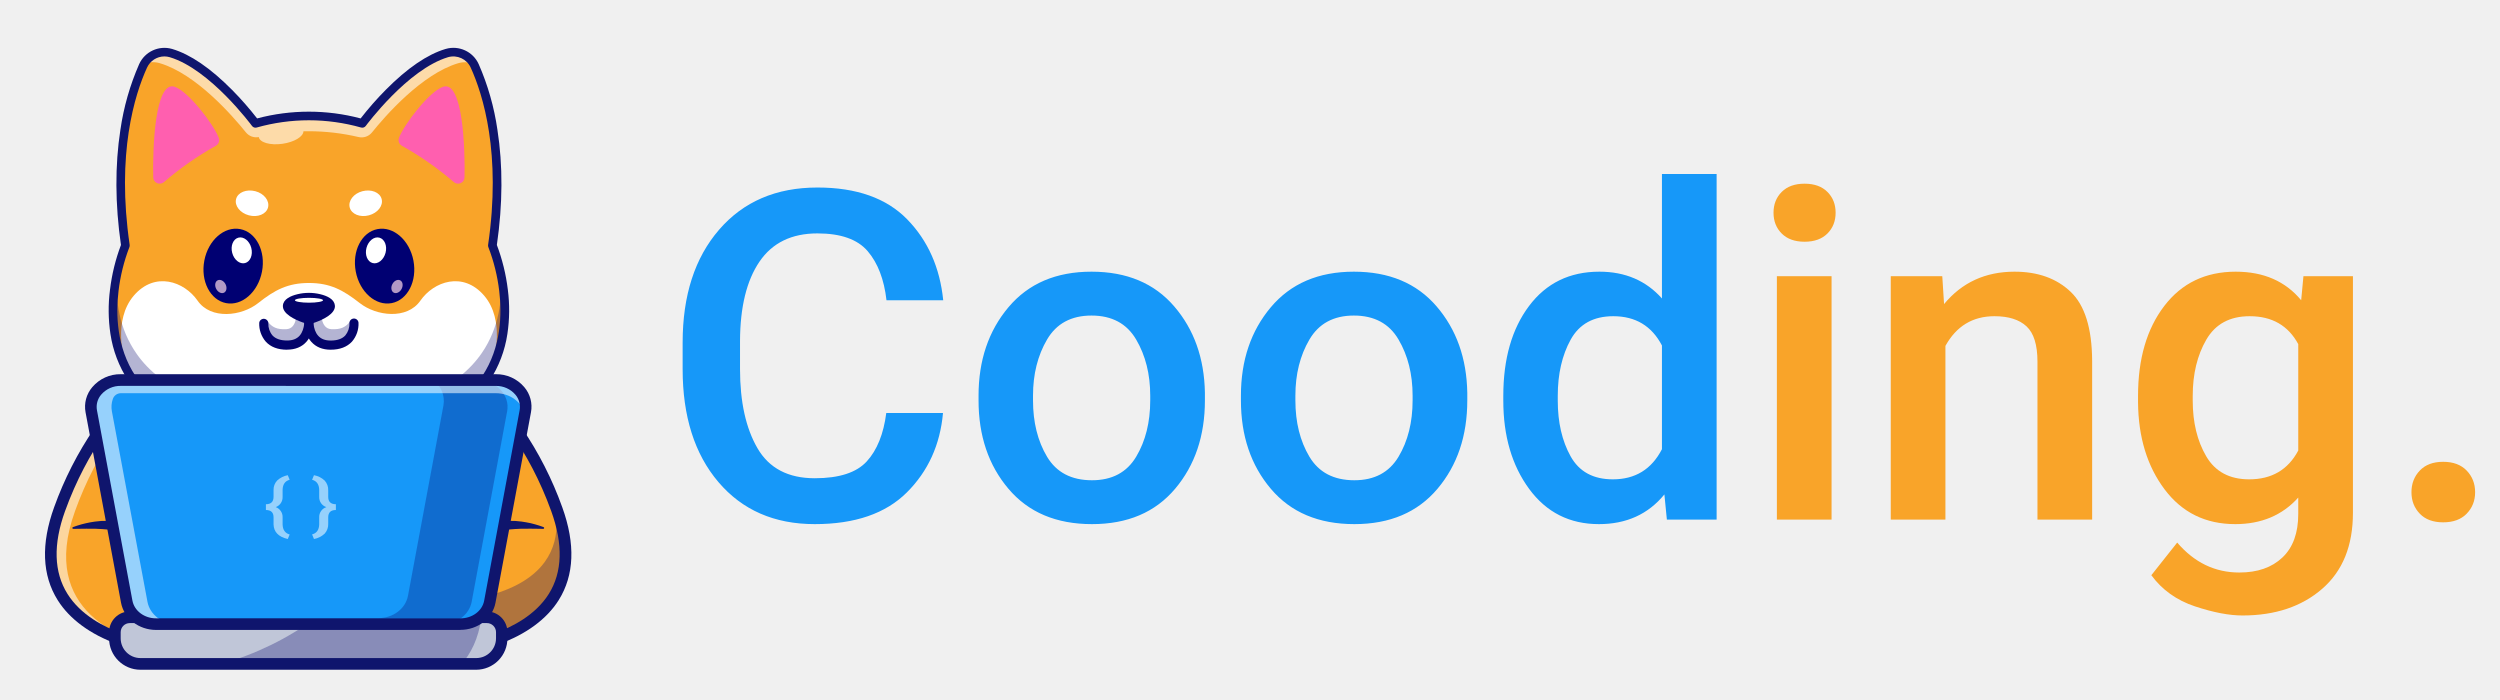
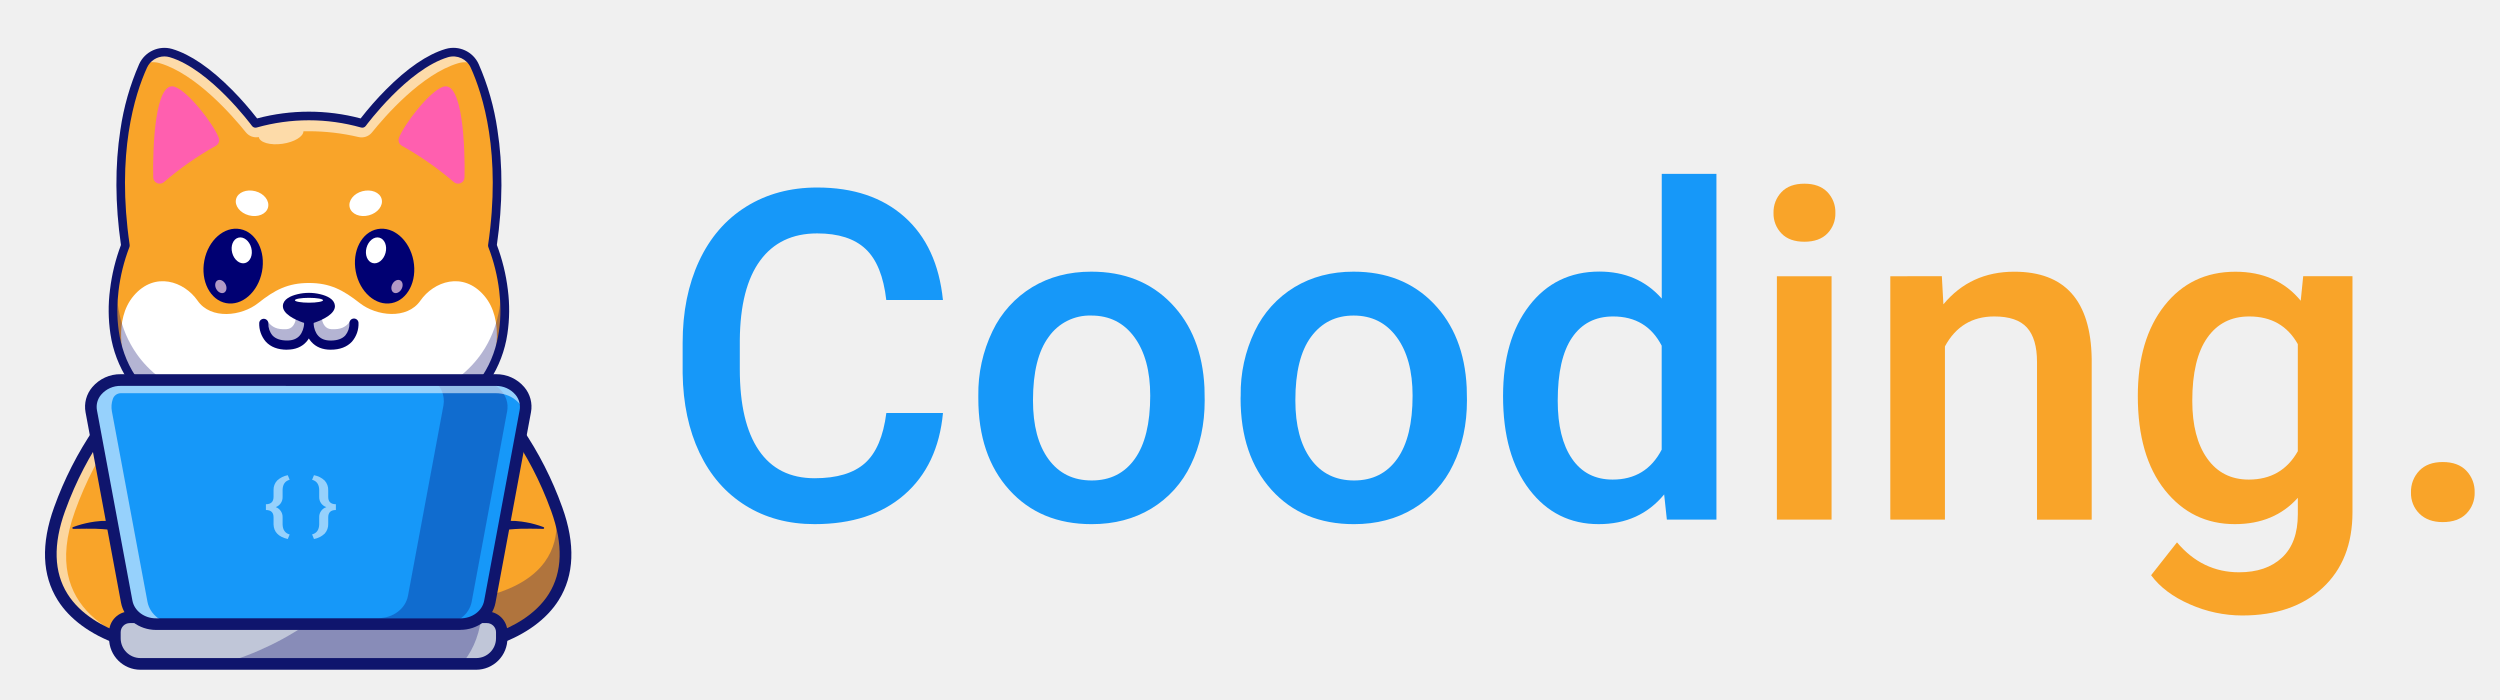
<svg xmlns="http://www.w3.org/2000/svg" viewBox="0 0 1243 348">
  <defs>
-     <style>.cls-1{fill:none;}.cls-2{clip-path:url(#clip-path);}.cls-3{fill:#f9a429;}.cls-4{opacity:0.3;}.cls-5{clip-path:url(#clip-path-4);}.cls-6{fill:#03036b;}.cls-7{fill:#fff;}.cls-8{opacity:0.55;}.cls-9{clip-path:url(#clip-path-5);}.cls-10{fill:#0f156d;}.cls-11{fill:#c0c6d8;}.cls-12{clip-path:url(#clip-path-6);}.cls-13{clip-path:url(#clip-path-7);}.cls-14{fill:#ff5faf;}.cls-15{clip-path:url(#clip-path-8);}.cls-16{opacity:0.6;}.cls-17{clip-path:url(#clip-path-9);}.cls-18{fill:#000072;}.cls-19{fill:#b199c5;}.cls-20,.cls-24{fill:#1698f9;}.cls-21{clip-path:url(#clip-path-10);}.cls-22{clip-path:url(#clip-path-11);}.cls-23{fill:#96d1fc;}.cls-24{font-size:229.13px;font-family:Roboto-Medium, Roboto;font-weight:500;}</style>
+     <style>.cls-1{fill:none;}.cls-2{clip-path:url(#clip-path);}.cls-3{fill:#f9a429;}.cls-4{opacity:0.3;}.cls-5{clip-path:url(#clip-path-4);}.cls-6{fill:#03036b;}.cls-7{fill:#fff;}.cls-8{opacity:0.55;}.cls-9{clip-path:url(#clip-path-5);}.cls-10{fill:#0f156d;}.cls-11{fill:#c0c6d8;}.cls-12{clip-path:url(#clip-path-6);}.cls-13{clip-path:url(#clip-path-7);}.cls-14{fill:#ff5faf;}.cls-15{clip-path:url(#clip-path-8);}.cls-16{opacity:0.6;}.cls-17{clip-path:url(#clip-path-9);}.cls-18{fill:#000072;}.cls-19{fill:#b199c5;}.cls-20{fill:#1698f9;}.cls-21{clip-path:url(#clip-path-10);}.cls-22{clip-path:url(#clip-path-11);}.cls-23{fill:#96d1fc;}.cls-24{clip-path:url(#clip-path-12);}</style>
    <clipPath id="clip-path">
      <rect class="cls-1" x="-150" y="-98" width="608" height="608" />
    </clipPath>
    <clipPath id="clip-path-4">
      <rect class="cls-1" x="143.19" y="246.48" width="137.97" height="75.47" />
    </clipPath>
    <clipPath id="clip-path-5">
      <rect class="cls-1" x="25.26" y="168.67" width="186.97" height="153.28" />
    </clipPath>
    <clipPath id="clip-path-6">
      <rect class="cls-1" x="110.1" y="306.92" width="129.28" height="23.15" />
    </clipPath>
    <clipPath id="clip-path-7">
      <rect class="cls-1" x="130.88" y="154.93" width="45.38" height="16.17" />
    </clipPath>
    <clipPath id="clip-path-8">
      <rect class="cls-1" x="56.18" y="136.7" width="194.79" height="83.64" />
    </clipPath>
    <clipPath id="clip-path-9">
      <rect class="cls-1" x="71.73" y="25.91" width="163.68" height="45.83" />
    </clipPath>
    <clipPath id="clip-path-10">
      <rect class="cls-1" x="68.24" y="188.97" width="184.11" height="121.36" />
    </clipPath>
    <clipPath id="clip-path-11">
      <rect class="cls-1" x="42.99" y="188.97" width="218.41" height="121.35" />
+     </clipPath>
+     <clipPath id="clip-path-12">
+       <rect class="cls-1" x="1222" y="-108" width="608" height="608" />
    </clipPath>
  </defs>
  <g id="Calque_2" data-name="Calque 2">
    <g id="Calque_4" data-name="Calque 4">
      <g id="Logo">
        <g class="cls-2">
          <g class="cls-2">
            <g class="cls-2">
              <path class="cls-3" d="M229,322H77.43s-70.05-7.23-47.81-68.74,66.16-82,66.16-82L123.09,170l30.12-1.36L183.5,170l27.13,1.22s40.15,18.66,63.12,74.06l.07.17.12.3q.12.27.27.69,1.37,3.28,2.59,6.73C299,314.72,229,322,229,322" />
              <g class="cls-4">
                <g class="cls-5">
                  <path class="cls-6" d="M229,322H184.69c-39.74-14-67.79-28-2.83-22.77,110.9,8.86,95.55-44.09,92.35-52.7q1.37,3.28,2.59,6.73C299,314.72,229,322,229,322" />
                </g>
              </g>
              <path class="cls-7" d="M216.92,230.5c0,37.94-28.49,68.68-63.63,68.68S89.65,268.44,89.65,230.5c0-26.14,13.53-48.87,33.44-60.47l30.12-1.36L183.5,170c19.9,11.61,33.42,34.34,33.42,60.46" />
              <g class="cls-8">
                <g class="cls-9">
                  <path class="cls-7" d="M37.23,254.29c22.22-61.52,66.17-81.94,66.17-81.94l27.3-1.23,30.12-1.36,30.3,1.37,21.11,1c-1-.55-1.6-.82-1.6-.82L183.5,170l-30.29-1.37L123.09,170l-27.31,1.23s-43.94,20.42-66.16,82S77.43,322,77.43,322h1.23c-16.75-3.57-59.47-17.74-41.43-67.66" />
                </g>
              </g>
              <path class="cls-10" d="M203.35,280.14l.23-.25.2-.23.42-.44c.27-.28.54-.56.82-.83.55-.55,1.12-1.08,1.69-1.59,1.15-1,2.31-2,3.53-2.95.59-.48,1.22-.92,1.83-1.38s1.24-.9,1.87-1.32,1.27-.85,1.92-1.25,1.29-.82,1.95-1.2l1-.57c.34-.2.66-.39,1-.57l2-1.07c.68-.33,1.37-.68,2-1l2.1-.94c1.4-.59,2.82-1.17,4.26-1.67l1.08-.38,1.09-.35,1.09-.34.55-.17.55-.15,2.21-.6,2.24-.51c.74-.17,1.49-.29,2.24-.43l1.13-.2.56-.1.57-.07,2.26-.29c.76-.09,1.52-.14,2.27-.2l1.14-.1,1.14,0,2.27-.06,2.28.07,1.13,0,1.13.1,2.26.23c.75.1,1.49.24,2.23.36,1.49.22,3,.61,4.41,1,.73.17,1.44.42,2.16.65s1.42.48,2.12.74a.45.45,0,0,1,.26.58.43.43,0,0,1-.41.29h0c-1.49,0-2.95-.07-4.41-.07s-2.9-.05-4.35,0l-2.16,0c-.72.05-1.43.08-2.15.11l-1.07.05-1.07.09-2.13.16-2.12.25-1.05.12-1.06.16c-.7.1-1.4.19-2.1.32l-2.08.41c-.7.12-1.38.3-2.07.46s-1.38.31-2.06.52l-2,.57-2,.65-.51.16-.5.18-1,.36-1,.36-1,.4c-1.31.51-2.6,1.09-3.88,1.67a79.81,79.81,0,0,0-7.47,4c-.61.35-1.19.74-1.79,1.11s-1.18.78-1.77,1.17l-1.73,1.2c-.57.42-1.15.82-1.7,1.26l-.84.64-.82.66c-.28.21-.55.43-.82.66s-.55.44-.81.67c-.53.45-1,.92-1.57,1.38-.26.23-.51.46-.75.7l-.37.34-.32.32-.11.11a2.88,2.88,0,0,1-4.16-4" />
              <path class="cls-10" d="M99,284l-.32-.32-.37-.34c-.24-.24-.49-.47-.75-.7-.52-.46-1-.93-1.57-1.38-.26-.23-.54-.45-.81-.67s-.54-.45-.82-.66l-.82-.66-.84-.64c-.55-.44-1.13-.84-1.7-1.26l-1.73-1.2c-.59-.39-1.17-.79-1.77-1.17s-1.18-.76-1.79-1.11a79.81,79.81,0,0,0-7.47-4c-1.28-.58-2.57-1.16-3.88-1.67l-1-.4-1-.36-1-.36-.5-.18-.51-.16-2-.65-2-.57c-.68-.21-1.37-.36-2.06-.52s-1.37-.34-2.07-.46l-2.08-.41c-.7-.13-1.4-.22-2.1-.32l-1.06-.16-1-.12-2.12-.25-2.13-.16-1.07-.09L49.47,263c-.72,0-1.43-.06-2.15-.11l-2.16,0c-1.45-.06-2.89,0-4.35,0s-2.92.09-4.41.07h0a.44.44,0,0,1-.44-.45.45.45,0,0,1,.29-.42c.7-.26,1.41-.5,2.12-.74s1.43-.48,2.16-.65c1.45-.36,2.92-.75,4.41-1,.74-.12,1.48-.26,2.23-.36l2.26-.23,1.13-.1,1.13,0,2.28-.07,2.27.06,1.14,0,1.14.1c.75.06,1.51.11,2.27.2l2.27.29.56.07.56.1,1.13.2c.75.14,1.5.26,2.24.43s1.5.33,2.24.51l2.21.6.55.15.55.17,1.09.34,1.09.35,1.08.38c1.44.5,2.86,1.08,4.26,1.67l2.1.94c.68.32,1.37.67,2,1l2,1.07c.34.18.67.37,1,.57l1,.57c.66.38,1.3.8,1.95,1.2s1.28.83,1.92,1.25,1.25.87,1.87,1.32,1.24.9,1.83,1.38c1.22.93,2.38,1.93,3.53,2.95.57.51,1.14,1,1.69,1.59l.83.83.41.44.2.23.23.25a2.88,2.88,0,0,1-4.15,4Z" />
              <path class="cls-10" d="M229,324.84H77.14a87.92,87.92,0,0,1-18.72-4.56c-13.53-4.88-23.81-12.45-29.73-21.88-7.78-12.39-8.38-27.92-1.79-46.17A174.25,174.25,0,0,1,47,212.82a154.28,154.28,0,0,1,22.12-25.77c13.94-13,25-18.18,25.5-18.4a2.91,2.91,0,0,1,1.08-.27l57.43-2.58h.26l57.42,2.58a2.91,2.91,0,0,1,1.08.27c.47.22,11.56,5.45,25.5,18.4a154.28,154.28,0,0,1,22.12,25.77,174.25,174.25,0,0,1,20.05,39.4c6.59,18.25,6,33.78-1.78,46.17-5.93,9.43-16.21,17-29.73,21.88a88.06,88.06,0,0,1-18.72,4.56H229M77.59,319.08H228.82a83.9,83.9,0,0,0,17.36-4.29c8.54-3.09,20.1-9,26.68-19.49,6.77-10.81,7.18-24.64,1.23-41.12-11.24-31.12-28.22-51.29-40.48-62.73-11.71-10.92-21.47-16.2-23.71-17.34l-56.69-2.55-56.69,2.55c-2.24,1.14-12,6.41-23.72,17.34-12.26,11.44-29.23,31.61-40.48,62.73-5.95,16.48-5.54,30.31,1.24,41.12,6.58,10.5,18.13,16.4,26.67,19.49a83.9,83.9,0,0,0,17.36,4.29" />
              <path class="cls-11" d="M249.45,314.33v3.06a12.68,12.68,0,0,1-12.68,12.68H69.8a12.7,12.7,0,0,1-12.68-12.68v-3.06a7.4,7.4,0,0,1,7.41-7.4H242a7.4,7.4,0,0,1,7.41,7.4" />
              <g class="cls-4">
                <g class="cls-12">
                  <path class="cls-6" d="M239.38,306.93c-1.47,10.93-5.52,18.27-9.79,23.14H110.1a145.59,145.59,0,0,0,47.28-23.14Z" />
                </g>
              </g>
              <path class="cls-10" d="M236.76,333H69.81a15.58,15.58,0,0,1-15.57-15.57v-3.05A10.3,10.3,0,0,1,64.53,304H242a10.3,10.3,0,0,1,10.29,10.29v3.05A15.58,15.58,0,0,1,236.76,333M64.53,309.8A4.53,4.53,0,0,0,60,314.33v3.05a9.82,9.82,0,0,0,9.81,9.81h167a9.82,9.82,0,0,0,9.81-9.81v-3.05A4.53,4.53,0,0,0,242,309.8Z" />
              <path class="cls-3" d="M241.21,188.67c-12,17.54-37.26,31.68-87.64,31.68h0c-49.73,0-75-13.8-87.14-31a54.79,54.79,0,0,1-8.77-20.43c-5-23.76,4.74-46.8,4.74-46.8-6.82-46.44,2.9-76.34,8.79-89.31A11.6,11.6,0,0,1,85,26.38c21,6.23,42,35,42,35a97.43,97.43,0,0,1,53.12,0s21.05-28.74,42-35A11.59,11.59,0,0,1,236,32.76c5.9,13,15.62,42.87,8.8,89.31,0,0,16,37.87-3.59,66.6" />
              <path class="cls-7" d="M245.39,178.89a60.33,60.33,0,0,1-4.18,9.78c-12,17.54-37.26,31.68-87.64,31.68h0c-49.73,0-75-13.8-87.14-31a54.19,54.19,0,0,1-4.62-10.41s-5.83-19.64,4.7-31.93,25.11-7.06,31.73,2.48,21.87,7.75,30.11,1.21,14.76-10,25.27-10,17,3.51,25.27,10,23.5,8.32,30.12-1.21,21.19-14.77,31.73-2.48,4.7,31.93,4.7,31.93" />
              <g class="cls-4">
                <g class="cls-13">
                  <path class="cls-6" d="M176.26,160.92a1.3,1.3,0,0,0-2.3-.9c-2.15,2.6-4.44,3.9-9.2,3.65-5.7-.31-4.92-8.74-4.92-8.74H147.3s.78,8.43-4.92,8.74c-4.75.25-7-1-9.2-3.65a1.3,1.3,0,0,0-2.3.9c.19,3.27,1.59,7.75,7.48,9.26,9.17,2.37,14.93.79,15.21-12.86.29,13.65,6,15.23,15.22,12.86,5.89-1.51,7.28-6,7.47-9.26" />
                </g>
              </g>
              <path class="cls-6" d="M166.48,151.91c-.23-3.21-3.92-4.83-7.3-5.64a24.17,24.17,0,0,0-11.22,0c-3.37.81-7.06,2.43-7.3,5.64-.3,4.18,6.08,7.08,10,8.46a8.82,8.82,0,0,0,5.87,0c3.9-1.38,10.28-4.28,10-8.46" />
              <path class="cls-7" d="M160.62,149.29c0,.66-3.13,1.21-7,1.21s-7-.55-7-1.21,3.13-1.21,7-1.21,7,.54,7,1.21" />
              <path class="cls-6" d="M164.43,173.88c-4.06,0-7.29-1.31-9.6-3.88-4.3-4.79-3.54-12.22-3.51-12.53a2.26,2.26,0,1,1,4.5.49c0,.1-.54,5.77,2.4,9,1.43,1.59,3.46,2.36,6.21,2.36,3.25,0,5.69-.85,7.24-2.52a9,9,0,0,0,2.07-6,2.26,2.26,0,0,1,4.51-.33,13.48,13.48,0,0,1-3.26,9.4c-2.45,2.63-6,4-10.56,4" />
              <path class="cls-6" d="M142.72,173.88c-4.57,0-8.12-1.34-10.56-4a13.46,13.46,0,0,1-3.27-9.4,2.27,2.27,0,0,1,4.52.33,8.94,8.94,0,0,0,2.09,6c1.55,1.65,4,2.49,7.22,2.49,2.76,0,4.79-.78,6.22-2.37,2.92-3.25,2.39-9,2.38-9a2.26,2.26,0,1,1,4.5-.49c0,.31.79,7.74-3.51,12.53-2.3,2.57-5.53,3.88-9.59,3.88" />
              <path class="cls-7" d="M133.26,103.17c-.88,3.32-5.15,5.06-9.53,3.89s-7.22-4.8-6.34-8.12,5.15-5,9.54-3.88,7.21,4.8,6.33,8.11" />
              <path class="cls-7" d="M173.88,103.17c.89,3.32,5.15,5.06,9.54,3.89s7.21-4.8,6.33-8.12-5.15-5-9.53-3.88-7.22,4.8-6.34,8.11" />
              <path class="cls-14" d="M81.5,90.54a156.39,156.39,0,0,1,25.82-18.05,3.21,3.21,0,0,0,1.43-4c-2.66-6.91-15-22.86-21.76-25.31-10-3.64-11.13,30.72-10.81,45a3.22,3.22,0,0,0,5.32,2.37" />
              <path class="cls-14" d="M225.65,90.54a156.83,156.83,0,0,0-25.82-18.05,3.21,3.21,0,0,1-1.44-4c2.67-6.91,15-22.86,21.77-25.31,10-3.64,11.13,30.72,10.8,45a3.21,3.21,0,0,1-5.31,2.37" />
              <g class="cls-4">
                <g class="cls-15">
                  <path class="cls-6" d="M249.07,136.7c.78,12-.9,26.21-9.41,38.67-11.77,17.23-36.6,31.12-86.09,31.12h0c-48.85,0-73.67-13.56-85.6-30.51a53.63,53.63,0,0,1-8.61-20.06,71,71,0,0,1-1.24-19.21c-1.79,8.71-3,20.35-.46,32.16a54.79,54.79,0,0,0,8.77,20.43c12.15,17.25,37.41,31,87.14,31h0c50.38,0,75.66-14.14,87.64-31.68s10.68-38.31,7.86-52" />
                </g>
              </g>
              <g class="cls-16">
                <g class="cls-17">
                  <path class="cls-7" d="M222.17,26.38c-21,6.23-42,35-42,35a97.43,97.43,0,0,0-53.12,0S106,32.61,85,26.38a11.6,11.6,0,0,0-13.24,5.25,12.4,12.4,0,0,1,7.7-.21c18.07,5.37,36.19,26.17,42.81,34.41a6.61,6.61,0,0,0,6.39,2.32c.48,2.72,5.73,4.21,11.81,3.34,5.87-.84,10.37-3.58,10.41-6.24,1.72,0,2.72,0,2.72,0a108.3,108.3,0,0,1,24.59,2.87,6.65,6.65,0,0,0,6.75-2.26c6.61-8.24,24.73-29,42.81-34.41a12.37,12.37,0,0,1,7.69.21,11.59,11.59,0,0,0-13.24-5.25" />
                </g>
              </g>
              <path class="cls-10" d="M153.57,222.49c-24,0-44-3.24-59.52-9.62-13.38-5.52-23.58-13.47-30.31-23.63A58.06,58.06,0,0,1,54.9,166a79.37,79.37,0,0,1-.21-21.93,94.8,94.8,0,0,1,5.45-22.26c-2.93-20.32-3-39.59-.28-57.27a126.13,126.13,0,0,1,9.33-32.66,13.79,13.79,0,0,1,16.39-7.54c9.06,2.68,19.08,9.53,29.81,20.36a159.13,159.13,0,0,1,12.44,14.18,100.27,100.27,0,0,1,51.48,0,159.75,159.75,0,0,1,12.45-14.18c10.72-10.83,20.75-17.68,29.8-20.36A13.8,13.8,0,0,1,238,31.87a126.2,126.2,0,0,1,9.32,32.66c2.75,17.68,2.66,37-.28,57.27a95.15,95.15,0,0,1,5.46,22.26,79.36,79.36,0,0,1-.22,21.93,58,58,0,0,1-8.83,23.25c-6.73,10.16-16.93,18.11-30.32,23.63-15.48,6.38-35.5,9.62-59.52,9.62M81.74,28.05a9.54,9.54,0,0,0-8.65,5.59C67,47,57.79,76.31,64.47,121.76a2.22,2.22,0,0,1-.15,1.14,90.34,90.34,0,0,0-5.39,21.81c-1.38,11.4-1,28,8.39,42.19,13.79,20.77,42.8,31.3,86.25,31.3s72.47-10.53,86.25-31.3c9.43-14.22,9.77-30.79,8.4-42.19a90.05,90.05,0,0,0-5.4-21.81,2.12,2.12,0,0,1-.14-1.14c6.67-45.45-2.54-74.72-8.63-88.12a9.49,9.49,0,0,0-11.27-5.21c-20.06,6-40.72,33.9-40.92,34.18a2.14,2.14,0,0,1-2.35.79,95.76,95.76,0,0,0-25.9-3.6h-.08a95.7,95.7,0,0,0-25.89,3.6,2.14,2.14,0,0,1-2.35-.79c-.21-.28-20.88-28.23-40.93-34.18a9.49,9.49,0,0,0-2.62-.38" />
              <path class="cls-18" d="M119.44,113.91c-7.92-1.51-15.91,5.5-17.85,15.66s2.9,19.62,10.82,21.14,15.9-5.5,17.85-15.66-2.91-19.63-10.82-21.14" />
              <path class="cls-7" d="M118.53,118.16c-2.62.69-4,4.07-3.08,7.56s3.78,5.77,6.4,5.08,4-4.08,3.08-7.57-3.78-5.76-6.4-5.07" />
              <path class="cls-19" d="M108.18,139.39c-1.26.67-1.57,2.58-.67,4.27s2.64,2.52,3.91,1.85,1.57-2.58.68-4.27-2.65-2.52-3.92-1.85" />
              <path class="cls-18" d="M187.71,113.91c7.91-1.51,15.91,5.5,17.85,15.66s-2.9,19.62-10.82,21.14-15.91-5.5-17.85-15.66,2.9-19.63,10.82-21.14" />
              <path class="cls-7" d="M188.62,118.16c2.61.69,4,4.07,3.07,7.56s-3.78,5.77-6.4,5.08-4-4.08-3.07-7.57,3.78-5.76,6.4-5.07" />
              <path class="cls-19" d="M199,139.39c1.27.67,1.57,2.58.68,4.27s-2.65,2.52-3.91,1.85-1.57-2.58-.68-4.27,2.64-2.52,3.91-1.85" />
              <path class="cls-20" d="M228.88,310.32H77.69c-7.27,0-13.48-4.71-14.68-11.14L45.38,204.51C43.86,196.38,50.85,189,60.05,189H246.52c9.2,0,16.19,7.4,14.68,15.53l-17.64,94.67c-1.2,6.43-7.41,11.14-14.68,11.14" />
              <g class="cls-4">
                <g class="cls-21">
                  <path class="cls-6" d="M252.15,204.5l-17.63,94.68c-1.2,6.44-7.41,11.15-14.69,11.15H77.69a16,16,0,0,1-9.45-3H188.18c7.28,0,13.49-4.71,14.68-11.15l17.64-94.68A12.62,12.62,0,0,0,215.25,189h22.23c9.19,0,16.19,7.41,14.67,15.53" />
                </g>
              </g>
              <g class="cls-8">
                <g class="cls-22">
                  <path class="cls-7" d="M246.52,189H57.87c-9.19,0-16.18,7.4-14.67,15.53l17.64,94.67c1.2,6.43,7.4,11.14,14.67,11.14H88c-7.27,0-13.48-4.71-14.68-11.14L55.63,204.51a12,12,0,0,1,.45-6.08A4.23,4.23,0,0,1,60,195.5h186.5c7.12,0,12.89,4.44,14.45,10.21l.23-1.2c1.51-8.13-5.48-15.53-14.68-15.53" />
                </g>
              </g>
              <path class="cls-10" d="M228.88,313.21H77.69c-8.69,0-16-5.68-17.51-13.5L42.54,205a15,15,0,0,1,3.36-12.53,18.22,18.22,0,0,1,14.15-6.42H246.52a18.22,18.22,0,0,1,14.15,6.42A15,15,0,0,1,264,205l-17.64,94.67c-1.46,7.82-8.82,13.5-17.51,13.5M60.05,191.86a12.52,12.52,0,0,0-9.72,4.33A9.34,9.34,0,0,0,48.21,204l17.64,94.68c1,5.09,5.93,8.78,11.84,8.78H228.88c5.91,0,10.89-3.69,11.84-8.78L258.36,204a9.34,9.34,0,0,0-2.12-7.79,12.52,12.52,0,0,0-9.72-4.33Z" />
            </g>
          </g>
        </g>
      </g>
      <path class="cls-23" d="M143.08,268q-6.93-1.61-7.07-7.31v-3.46q0-3.65-3.8-3.65V250.7q3.79,0,3.8-3.67V243.6a6.6,6.6,0,0,1,1.83-4.72,10.6,10.6,0,0,1,5.24-2.61l.94,2.27c-2.26.6-3.44,2.26-3.51,5V247a5.21,5.21,0,0,1-3.4,5.13,5.24,5.24,0,0,1,3.4,5.17v3.45c.07,2.7,1.25,4.36,3.51,5Z" />
      <path class="cls-23" d="M155.17,265.71q3.45-.91,3.54-5.06v-3.37a5.11,5.11,0,0,1,3.57-5.14,5.15,5.15,0,0,1-3.57-5.19V243.6q-.09-4.14-3.54-5.06l.94-2.27a10.31,10.31,0,0,1,5.33,2.68,6.83,6.83,0,0,1,1.75,4.86v3.24q0,3.64,3.81,3.65v2.88q-3.81,0-3.81,3.65v3.2a6.84,6.84,0,0,1-1.76,4.89,10.43,10.43,0,0,1-5.32,2.68Z" />
-       <text class="cls-24" transform="translate(328 258.36)">Cood<tspan class="cls-3" x="539.81" y="0">ing.</tspan>
-       </text>
+       <path class="cls-20" d="M468.85,205.33Q466.39,231.4,449.61,246T405,260.6q-19.47,0-34.29-9.23T347.8,225.13q-8.06-17-8.39-39.49V170.43q0-23.06,8.17-40.62T371,102.74q15.27-9.51,35.29-9.51,27,0,43.41,14.6t19.13,41.34H440.66q-2-17.56-10.24-25.34t-24.11-7.78q-18.45,0-28.36,13.5t-10.12,39.58v14.45q0,26.43,9.45,40.31T405,237.78q16.66,0,25.06-7.5t10.63-24.95Z" />
+       <path class="cls-20" d="M486.42,196.72a71.39,71.39,0,0,1,7.05-32.06,51.48,51.48,0,0,1,19.8-21.92q12.75-7.67,29.31-7.67,24.51,0,39.77,15.78t16.51,41.84l.11,6.38q0,17.9-6.88,32a50.89,50.89,0,0,1-19.69,21.82q-12.82,7.72-29.6,7.72-25.62,0-41-17.06t-15.38-45.48Zm27.18,2.35q0,18.68,7.72,29.25t21.48,10.57q13.77,0,21.43-10.74t7.66-31.43q0-18.34-7.88-29.09t-21.43-10.74a24.93,24.93,0,0,0-21.14,10.57Q513.6,178,513.6,199.07Z" />
+       <path class="cls-20" d="M616.87,196.72a71.39,71.39,0,0,1,7-32.06,51.41,51.41,0,0,1,19.8-21.92q12.75-7.67,29.31-7.67,24.5,0,39.77,15.78t16.5,41.84l.12,6.38q0,17.9-6.88,32a51,51,0,0,1-19.69,21.82q-12.83,7.72-29.6,7.72-25.62,0-41-17.06t-15.38-45.48Zm27.18,2.35q0,18.68,7.72,29.25t21.48,10.57q13.77,0,21.43-10.74t7.66-31.43q0-18.34-7.89-29.09T673,156.89q-13.32,0-21.14,10.57T644.05,199.07Z" />
+       <path class="cls-20" d="M747.32,196.94q0-28,13-44.92t34.8-17q19.24,0,31.1,13.43v-62h27.19V258.36H828.76l-1.34-12.53q-12.2,14.78-32.56,14.77-21.25,0-34.4-17.12T747.32,196.94Zm27.18,2.35q0,18.47,7.11,28.81t20.19,10.35q16.66,0,24.39-14.88V171.88q-7.5-14.53-24.17-14.54-13.2,0-20.36,10.46T774.5,199.29Z" />
+       <path class="cls-3" d="M881.79,105.87a14.43,14.43,0,0,1,4-10.4q4-4.14,11.35-4.14t11.41,4.14a14.3,14.3,0,0,1,4,10.4,14,14,0,0,1-4,10.24q-4,4.08-11.41,4.08t-11.35-4.08A14.1,14.1,0,0,1,881.79,105.87Zm28.87,152.49H883.47v-121h27.19Z" />
+       <path class="cls-3" d="M965.48,137.31l.78,14q13.43-16.22,35.24-16.22,37.82,0,38.49,43.3v80H1012.8V179.94q0-11.53-5-17.07t-16.27-5.53q-16.45,0-24.51,14.88v86.14H939.86v-121Z" />
+       <path class="cls-3" d="M1062.92,196.94q0-28.18,13.26-45t35.19-16.84q20.69,0,32.55,14.43l1.23-12.19h24.5V254.67q0,23.84-14.82,37.59t-40,13.76a64.53,64.53,0,0,1-26-5.54q-12.69-5.53-19.3-14.48l12.87-16.34q12.52,14.88,30.88,14.88,13.53,0,21.37-7.33t7.83-21.53v-8.17q-11.74,13.1-31.33,13.09-21.26,0-34.74-16.89T1062.92,196.94Zm27.08,2.35q0,18.24,7.44,28.7t20.64,10.46q16.44,0,24.39-14.1V171.1q-7.73-13.77-24.17-13.76-13.42,0-20.86,10.62T1090,199.29Z" />
+       <path class="cls-3" d="M1214.52,229.72q7.61,0,11.74,4.31a15,15,0,0,1,4.14,10.79,14.44,14.44,0,0,1-4.14,10.58q-4.14,4.18-11.74,4.19-7.27,0-11.53-4.14a14.2,14.2,0,0,1-4.25-10.63,15,15,0,0,1,4.14-10.79Q1207,229.73,1214.52,229.72Z" />
    </g>
  </g>
</svg>
